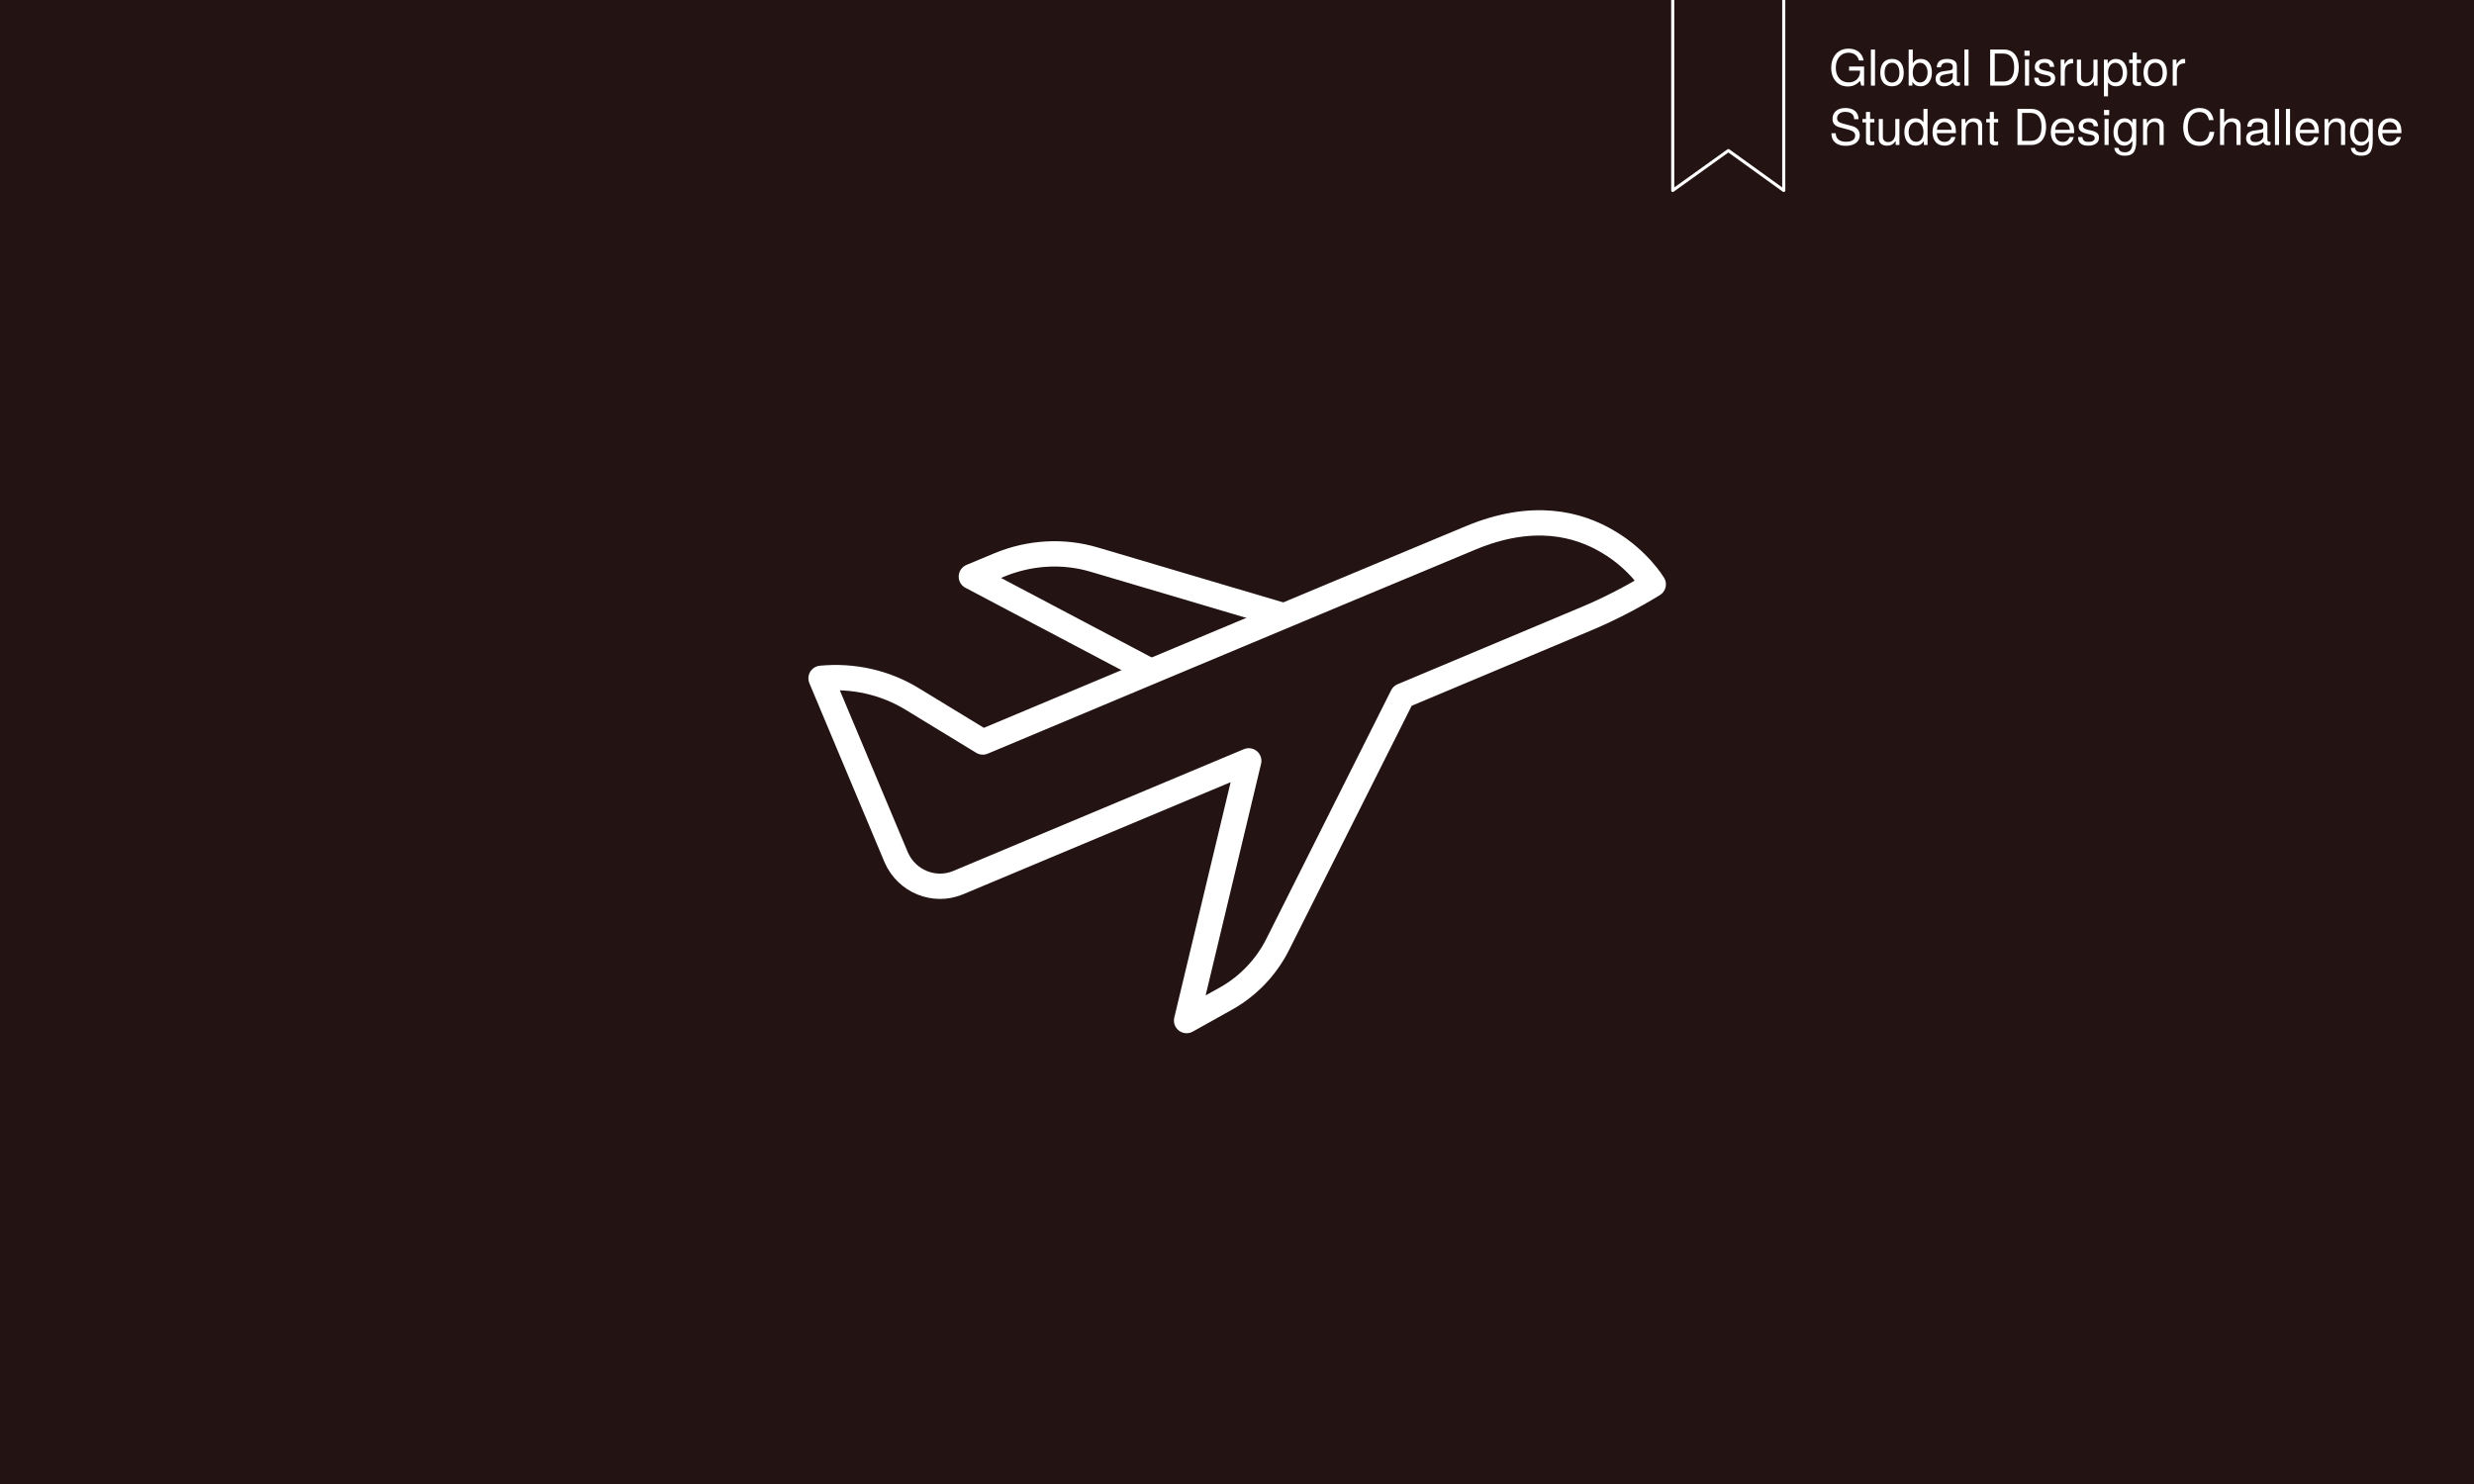
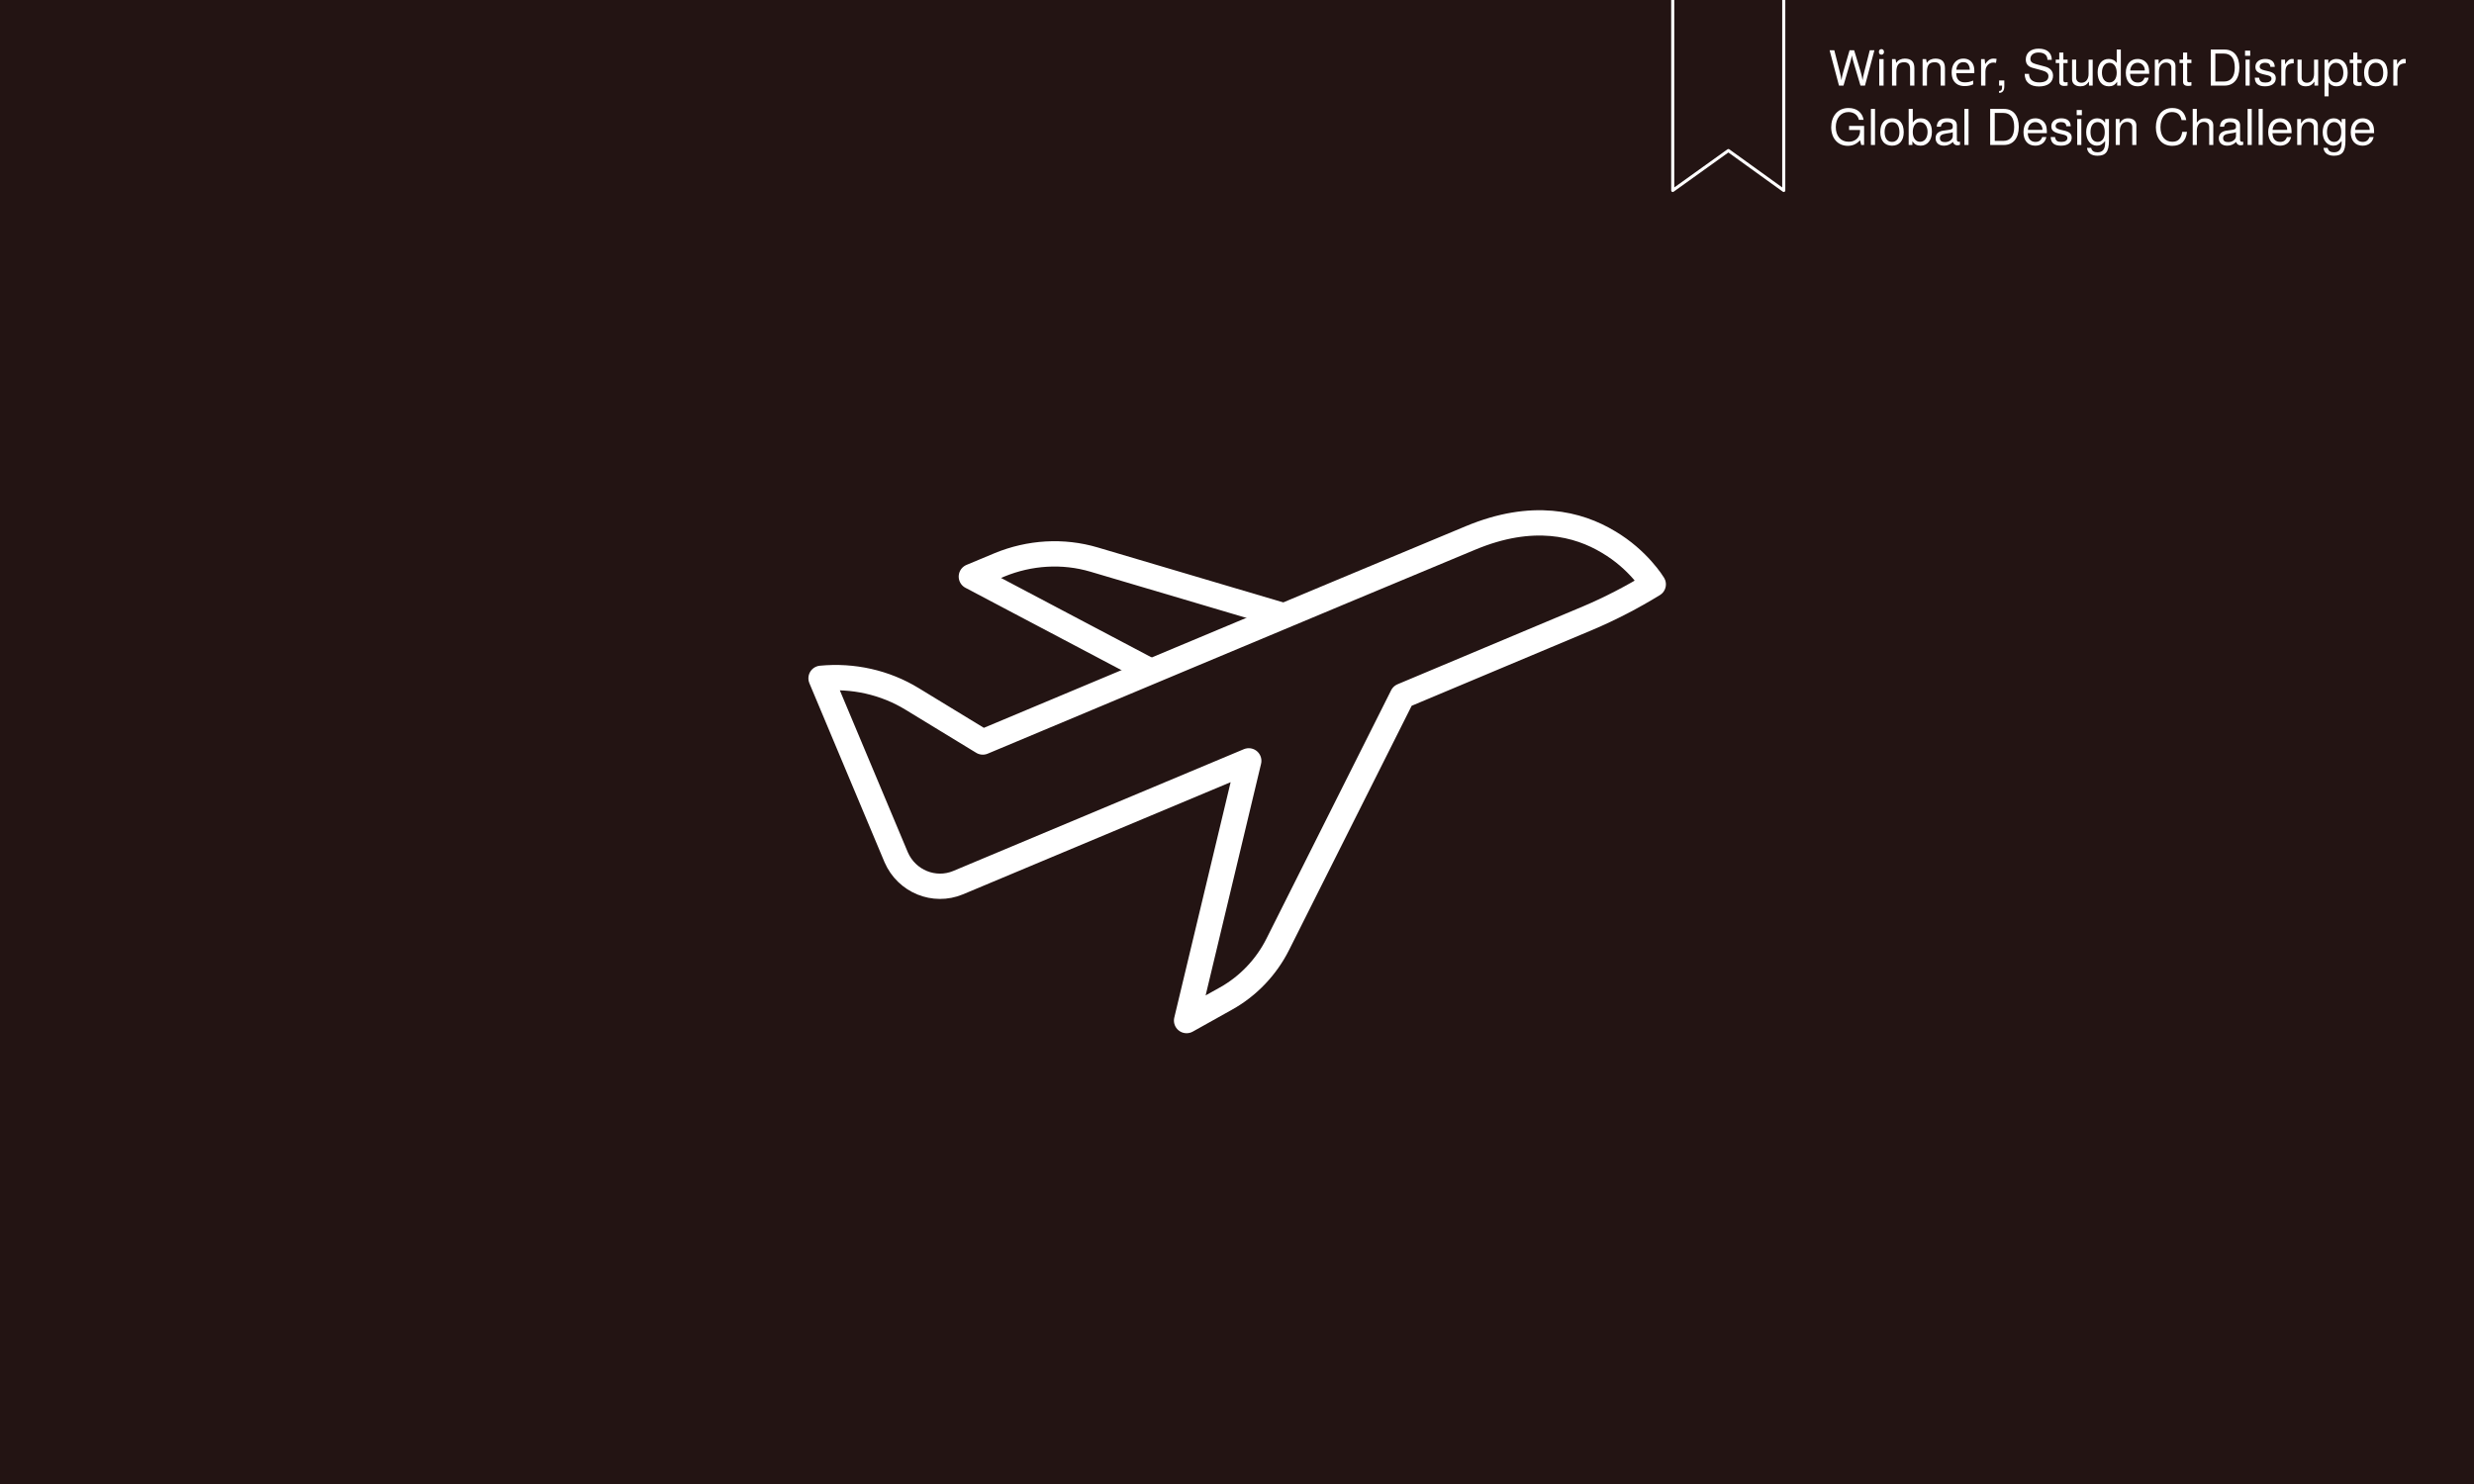
<svg xmlns="http://www.w3.org/2000/svg" version="1.1" id="Layer_1" x="0px" y="0px" viewBox="0 0 800 480" style="enable-background:new 0 0 800 480;" xml:space="preserve">
  <style type="text/css">
	.st0{fill:#231413;}
	.st1{fill:none;stroke:#FFFFFF;stroke-width:8.188;stroke-linecap:round;stroke-linejoin:round;stroke-miterlimit:10;}
	.st2{display:none;}
	.st3{display:inline;fill:#2C1C18;}
	.st4{font-family:'Intro';}
	.st5{font-size:60.857px;}
	.st6{font-family:'ArialMT';}
	.st7{display:none;fill:#2C1C18;enable-background:new    ;}
	.st8{font-family:'GoogleSans-Regular';}
	.st9{font-size:24px;}
	.st10{fill:none;}
- 	.st11{fill:#FFFFFF;}
- 	.st12{font-family:'HelveticaNeue';}
- 	.st13{font-size:16px;}
- 	.st14{fill:none;stroke:#FFFFFF;stroke-linejoin:round;stroke-miterlimit:10;}
+ 	.st11{enable-background:new    ;}
+ 	.st12{fill:#FFFFFF;}
+ 	.st13{font-family:'HelveticaNeue-Bold';}
+ 	.st14{font-size:16px;}
+ 	.st15{font-family:'HelveticaNeue';}
+ 	.st16{fill:none;stroke:#FFFFFF;stroke-linejoin:round;stroke-miterlimit:10;}
</style>
  <rect class="st0" width="800" height="480" />
  <g>
    <path class="st1" d="M371.5,216.8l-57.4-30.3l9.1-3.8c9.7-4,20.5-4.7,30.6-1.7l61.1,18.1" />
    <path class="st1" d="M534.6,189c-6.7,4.1-13.8,7.8-21.1,10.9l-60,25.2l-40.3,80.3c-3.7,7.4-9.6,13.6-16.8,17.6l-12.7,7.1l20.1-84   l-94,39.4c-7.7,3.2-16.6-0.4-20-8.2l-24.3-57.9c10.3-1,20.7,1.3,29.5,6.7l22.8,13.9c0,0,117.5-49.3,157.7-66   c20.1-8.4,34.8-4.6,44.6,1.3C529.8,181,534.6,189,534.6,189z" />
  </g>
  <g class="st2">
    <text transform="matrix(1 0 0 1 249.3896 278.2908)" class="st3 st4 st5">Smart on</text>
    <text transform="matrix(1 0 0 1 574.7278 278.2908)" class="st3 st6 st5">-</text>
    <text transform="matrix(1 0 0 1 593.4106 278.2908)" class="st3 st4 st5">demand </text>
  </g>
  <text transform="matrix(1 0 0 1 163.4297 329.4753)" class="st7 st4 st5">flight booking system</text>
  <text transform="matrix(1 0 0 1 190.4856 364.578)" class="st7 st8 st9">FTE/KLM/TU Delft Student Disruptor Global Design Challenge Winner</text>
  <rect x="591.4" y="14" class="st10" width="191.6" height="40.6" />
-   <text transform="matrix(1 0 0 1 591.4402 27.6857)">
-     <tspan x="0" y="0" class="st11 st12 st13">Global Disruptor </tspan>
-     <tspan x="0" y="19.2" class="st11 st12 st13">Student Design Challenge</tspan>
+   <text transform="matrix(1 0 0 1 591.4402 27.6857)" class="st11">
+     <tspan x="0" y="0" class="st12 st13 st14">Winner</tspan>
+     <tspan x="53.6" y="0" class="st12 st15 st14">, Student Disruptor </tspan>
  </text>
-   <polyline class="st14" points="576.8,0 576.8,61.6 558.9,48.7 540.9,61.6 540.9,0 " />
+   <text transform="matrix(1 0 0 1 591.4402 46.8857)" class="st12 st15 st14">Global Design Challenge</text>
+   <polyline class="st16" points="576.8,0 576.8,61.6 558.9,48.7 540.9,61.6 540.9,0 " />
</svg>
